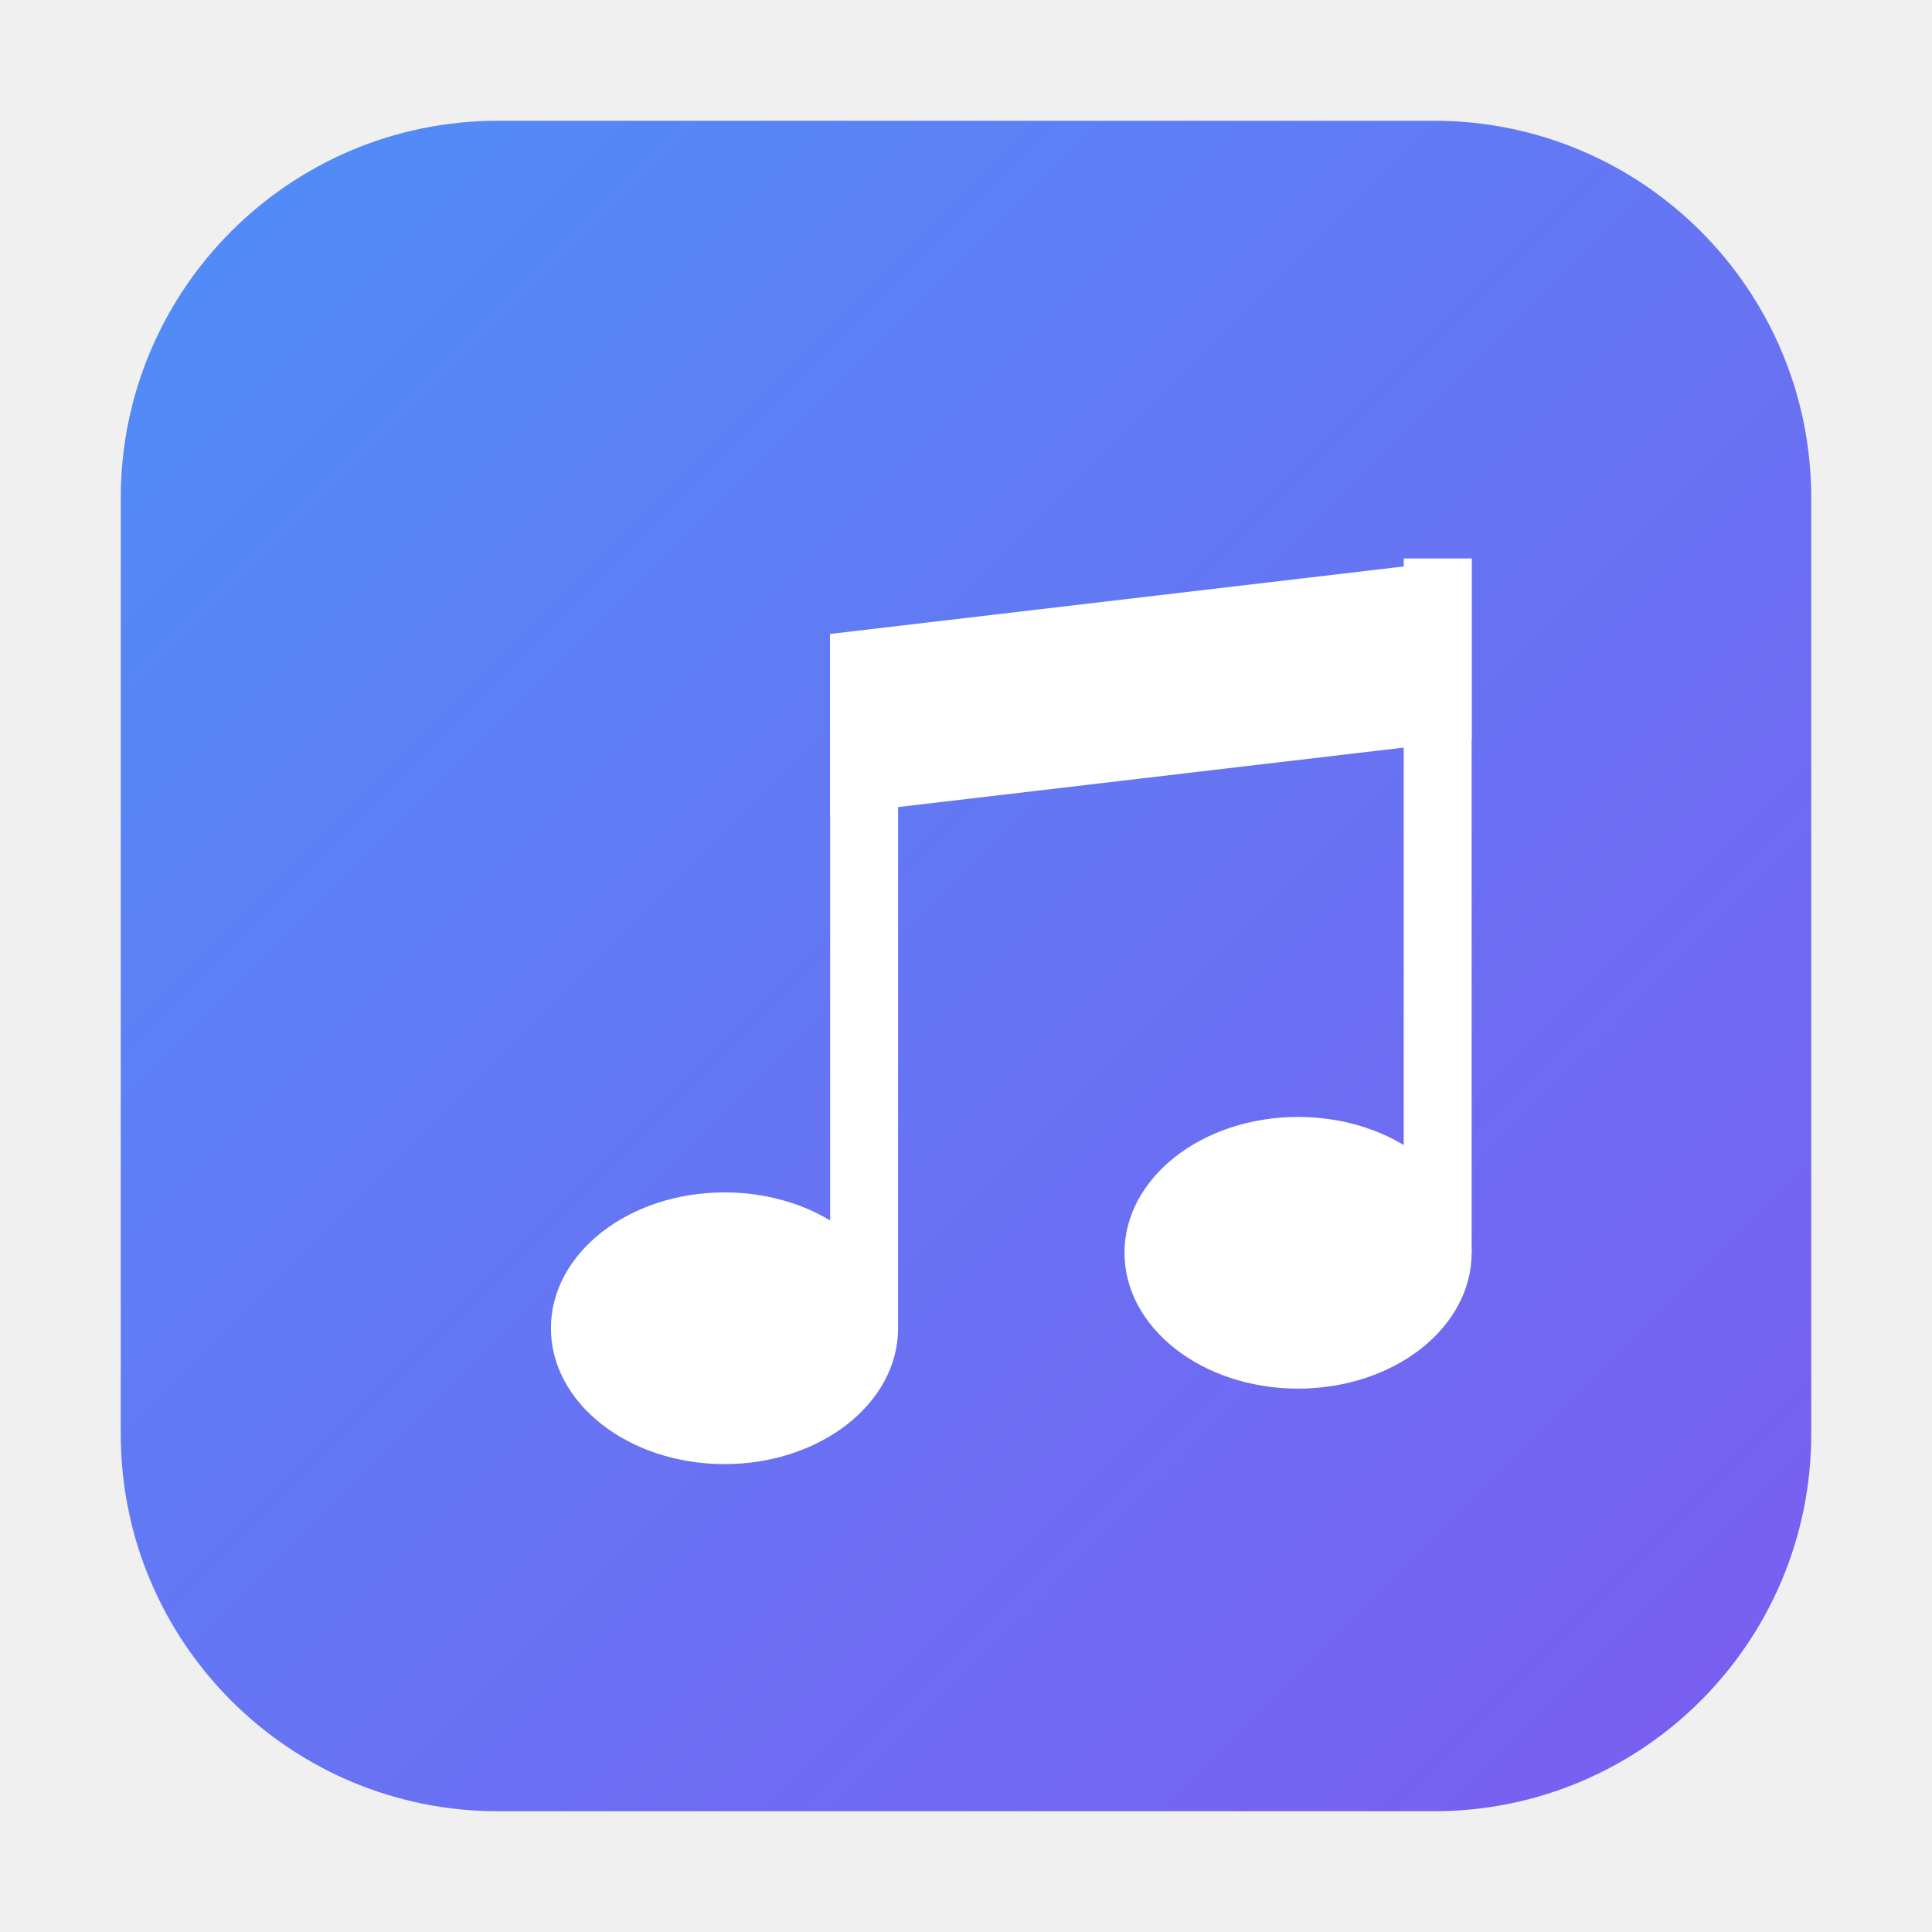
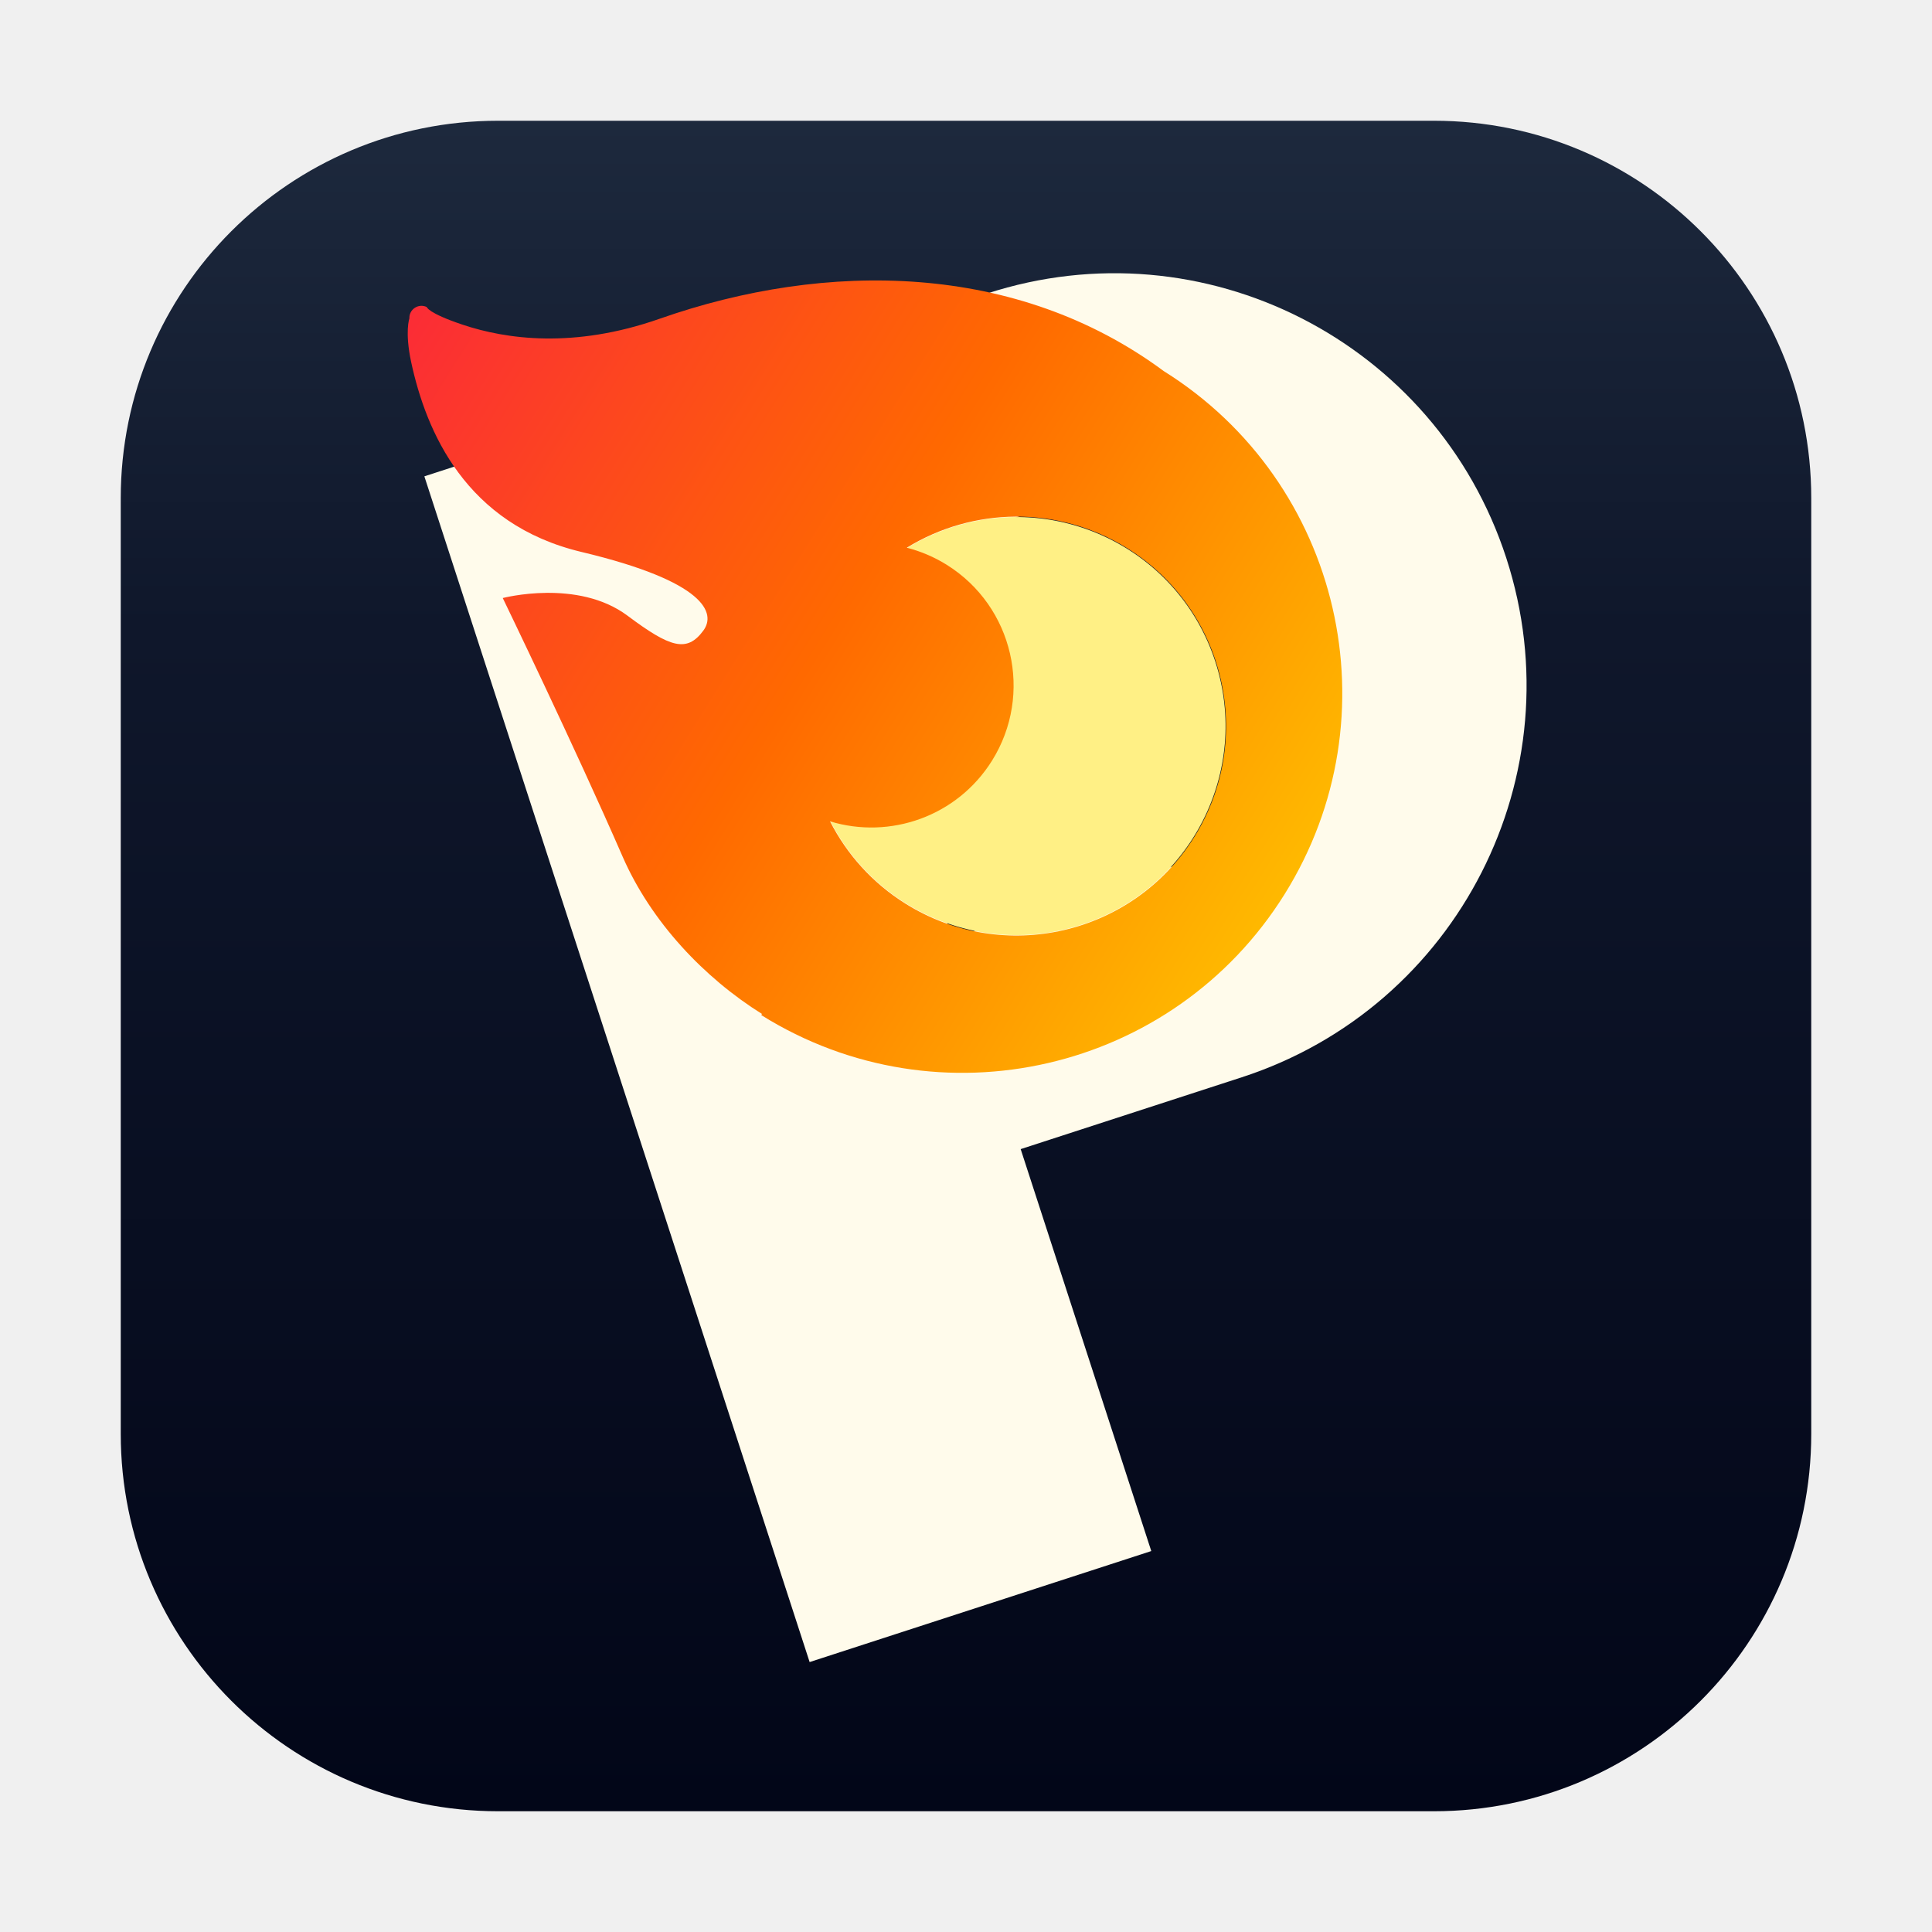
<svg xmlns="http://www.w3.org/2000/svg" width="1024" height="1024" viewBox="0 0 1024 1024">
  <defs>
-     <linearGradient id="bg" x1="0" y1="0" x2="1" y2="1">
-       <stop offset="0" stop-color="#4f8ef7" />
-       <stop offset="1" stop-color="#7c5cf0" />
+     <linearGradient id="bg" x1="0" y1="0" x2="0" y2="1">
+       <stop offset="0" stop-color="#1d293d" />
+       <stop offset="0.3" stop-color="#0f172b" />
+       <stop offset="1" stop-color="#020618" />
+     </linearGradient>
+     <linearGradient id="fire" gradientUnits="userSpaceOnUse" x1="0" y1="0" x2="0" y2="512">
+       <stop offset="0" stop-color="#fb2c36" />
+       <stop offset="0.5" stop-color="#ff6900" />
+       <stop offset="1" stop-color="#ffb900" />
    </linearGradient>
  </defs>
  <rect x="64" y="64" width="896" height="896" rx="200" fill="url(#bg)" />
-   <g fill="#ffffff">
-     <ellipse cx="384" cy="704" rx="92" ry="72" />
-     <ellipse cx="688" cy="664" rx="92" ry="72" />
-     <rect x="440" y="336" width="36" height="368" />
-     <rect x="744" y="296" width="36" height="368" />
-     <path d="M440 336 L780 296 L780 392 L440 432 Z" />
+   <g transform="translate(580.0 484.5) scale(1.12) rotate(-18) translate(-537.5 -525.0)">
+     <path d="M300 230 H580 A195 195 0 0 1 580 620 H470 V820 H300 Z M470 335 H580 A90 90 0 0 1 580 515 H470 Z" fill="#fffbeb" fill-rule="evenodd" />
+     <circle cx="530" cy="429" r="98.9" fill="#fff085" />
+     <g transform="rotate(50 530 429) translate(183.1 677.3) scale(0.97) rotate(-90)">
+       <path fill="url(#fire)" d="M332.16,104.596c-34.594-27.688-48.125-58.25-53.328-79.969c-4.172-17.453-1.953-19.328-1.953-19.328c-0.219-2.078-1.5-3.875-3.406-4.75c-1.875-0.875-4.094-0.703-5.797,0.484c0,0-6.703,1.453-17.641,12.063c-24.875,24.156-53.031,64.469-34.469,119.578c19.891,59.125,9.375,71.5-1.047,70.688c-13.516-1.031-15.609-9.359-13.438-35.266c2.516-30.281-24.953-56.141-24.953-56.141s-42.672,67.844-75.953,116.375c-19.672,28.688-29.109,65.141-29.109,98.406H70.41c0,102.313,82.938,185.266,185.25,185.266s185.25-82.953,185.25-185.266C447.941,237.893,399.691,158.611,332.16,104.596z M255.988,459.83c-56.422,0-102.188-45.75-102.188-102.188c0-19.219,5.328-37.188,14.547-52.547c7.938,29.563,34.906,51.328,66.969,51.328c38.281,0,69.344-31.047,69.344-69.344c0-7.297-1.156-14.359-3.25-20.969c33.656,16.719,56.766,51.422,56.766,91.531C358.175,414.08,312.425,459.83,255.988,459.83z" />
+     </g>
  </g>
</svg>
